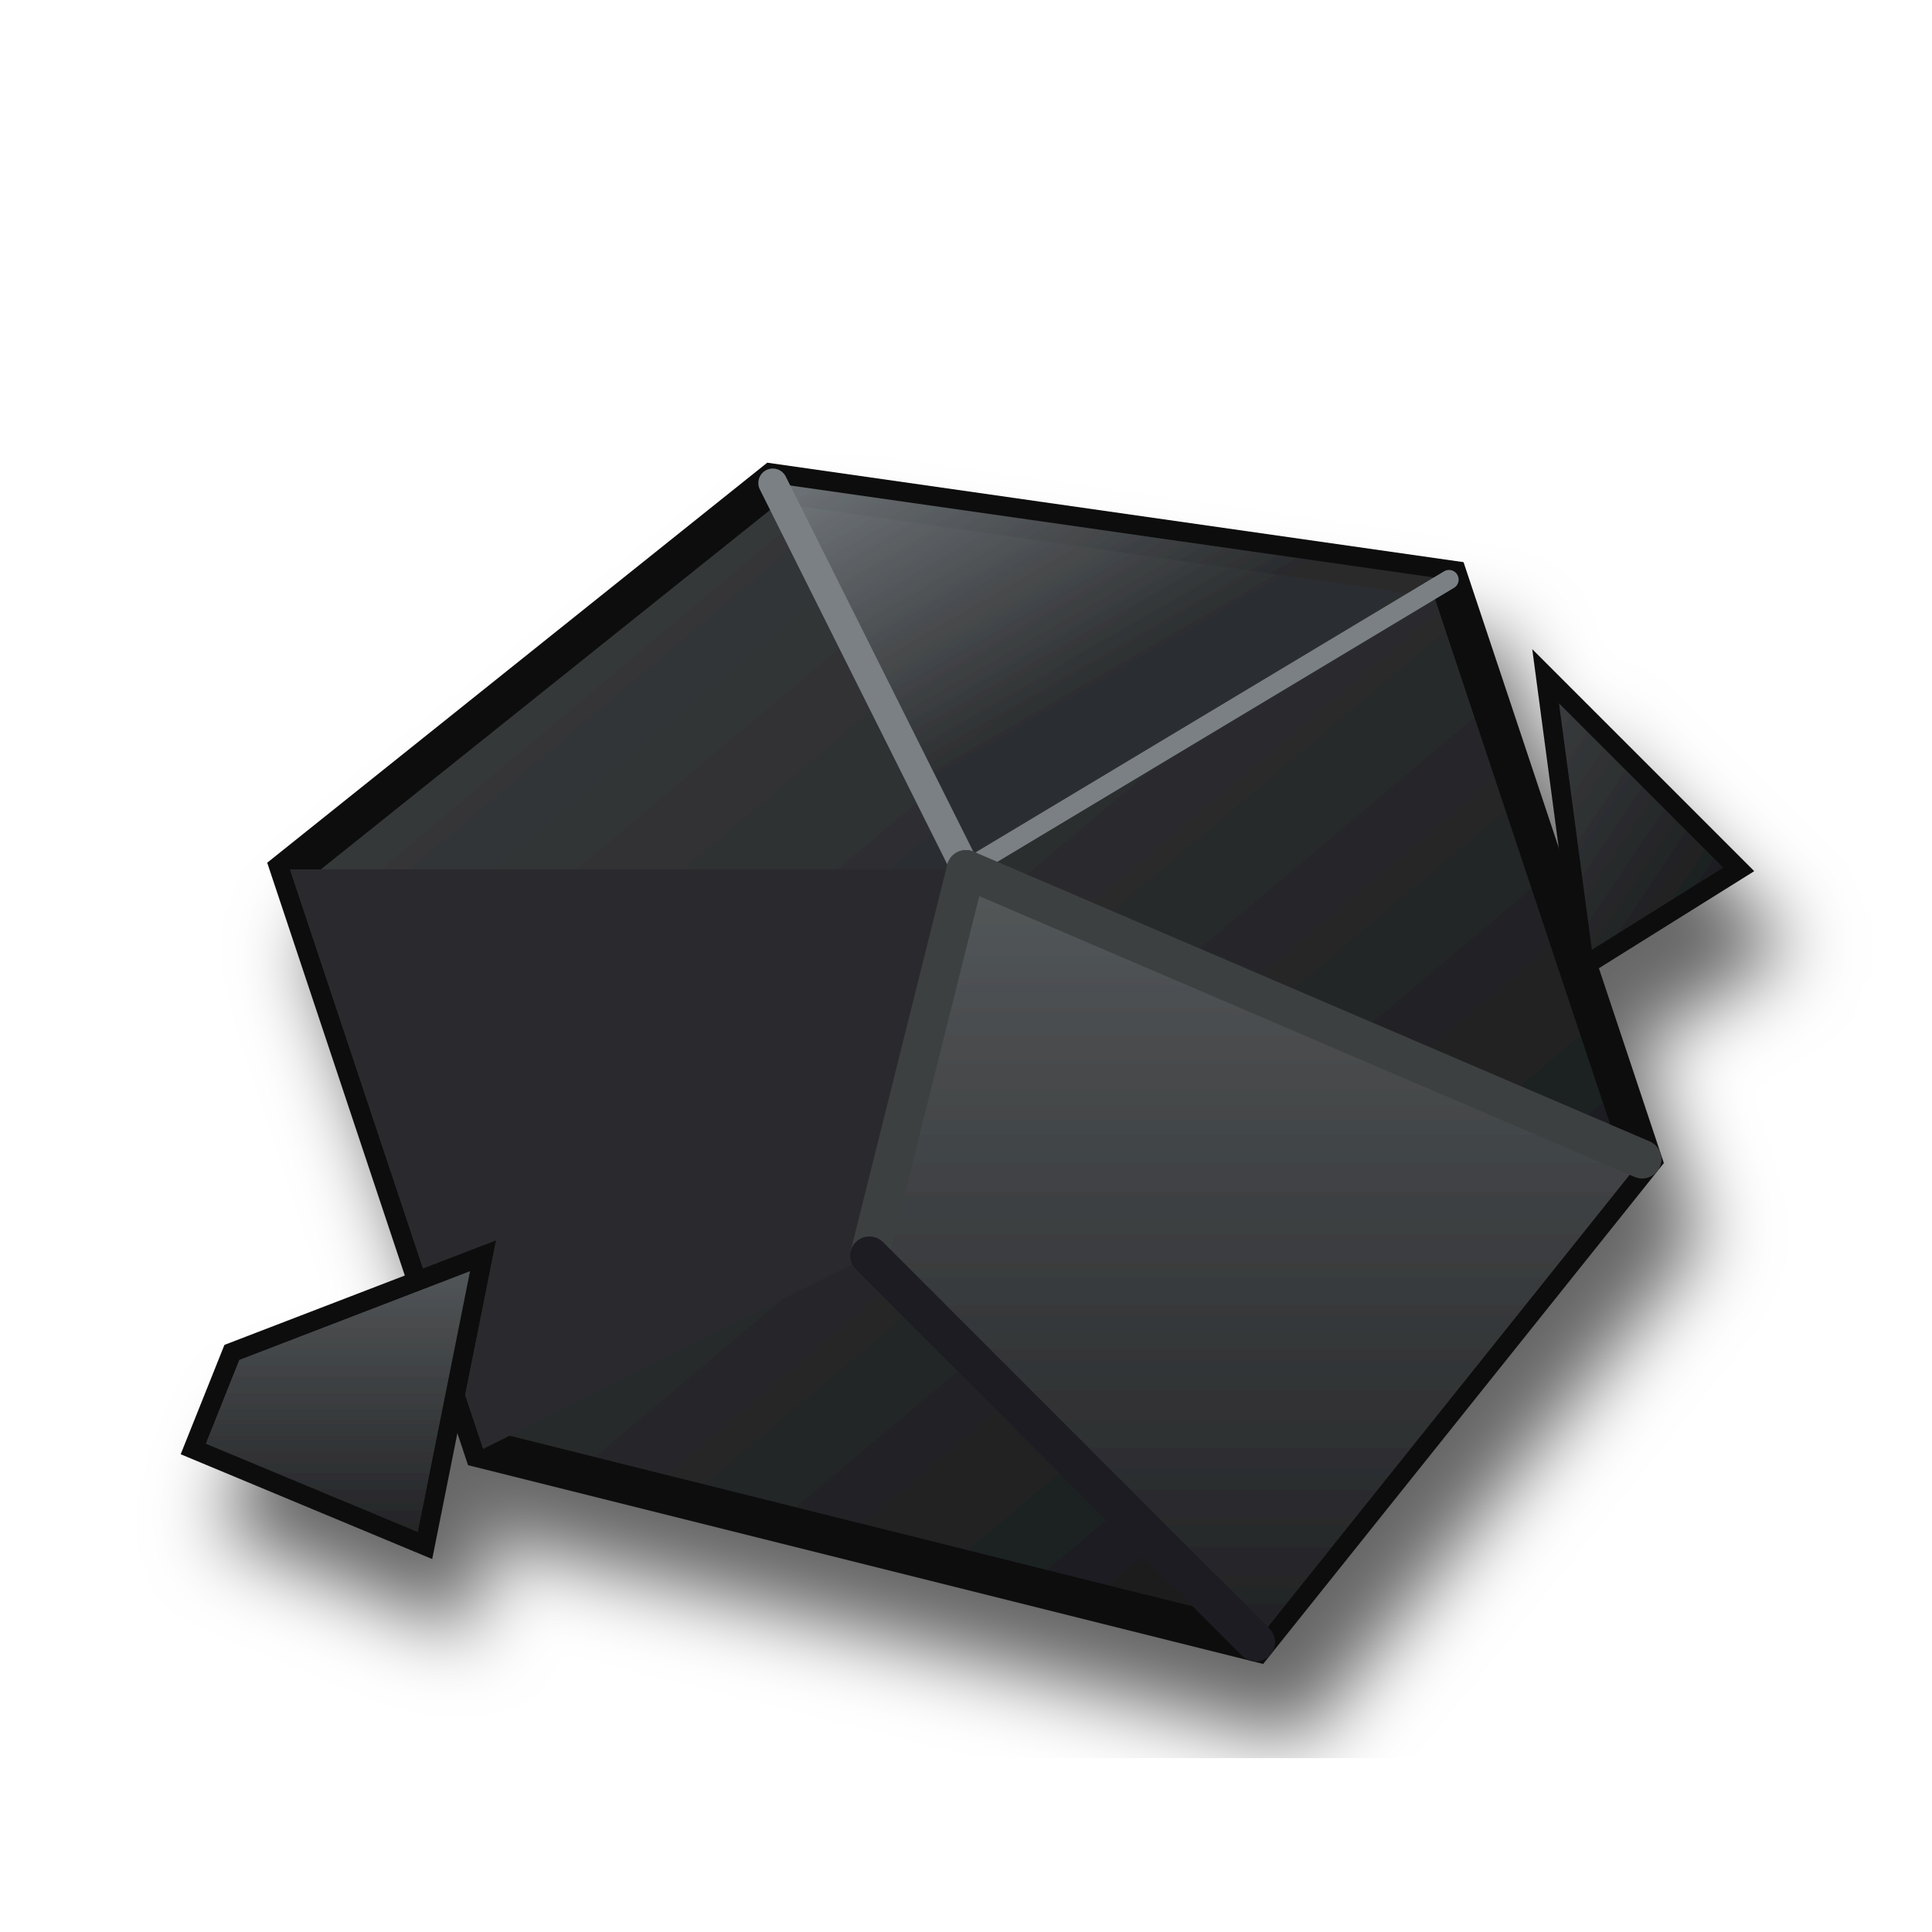
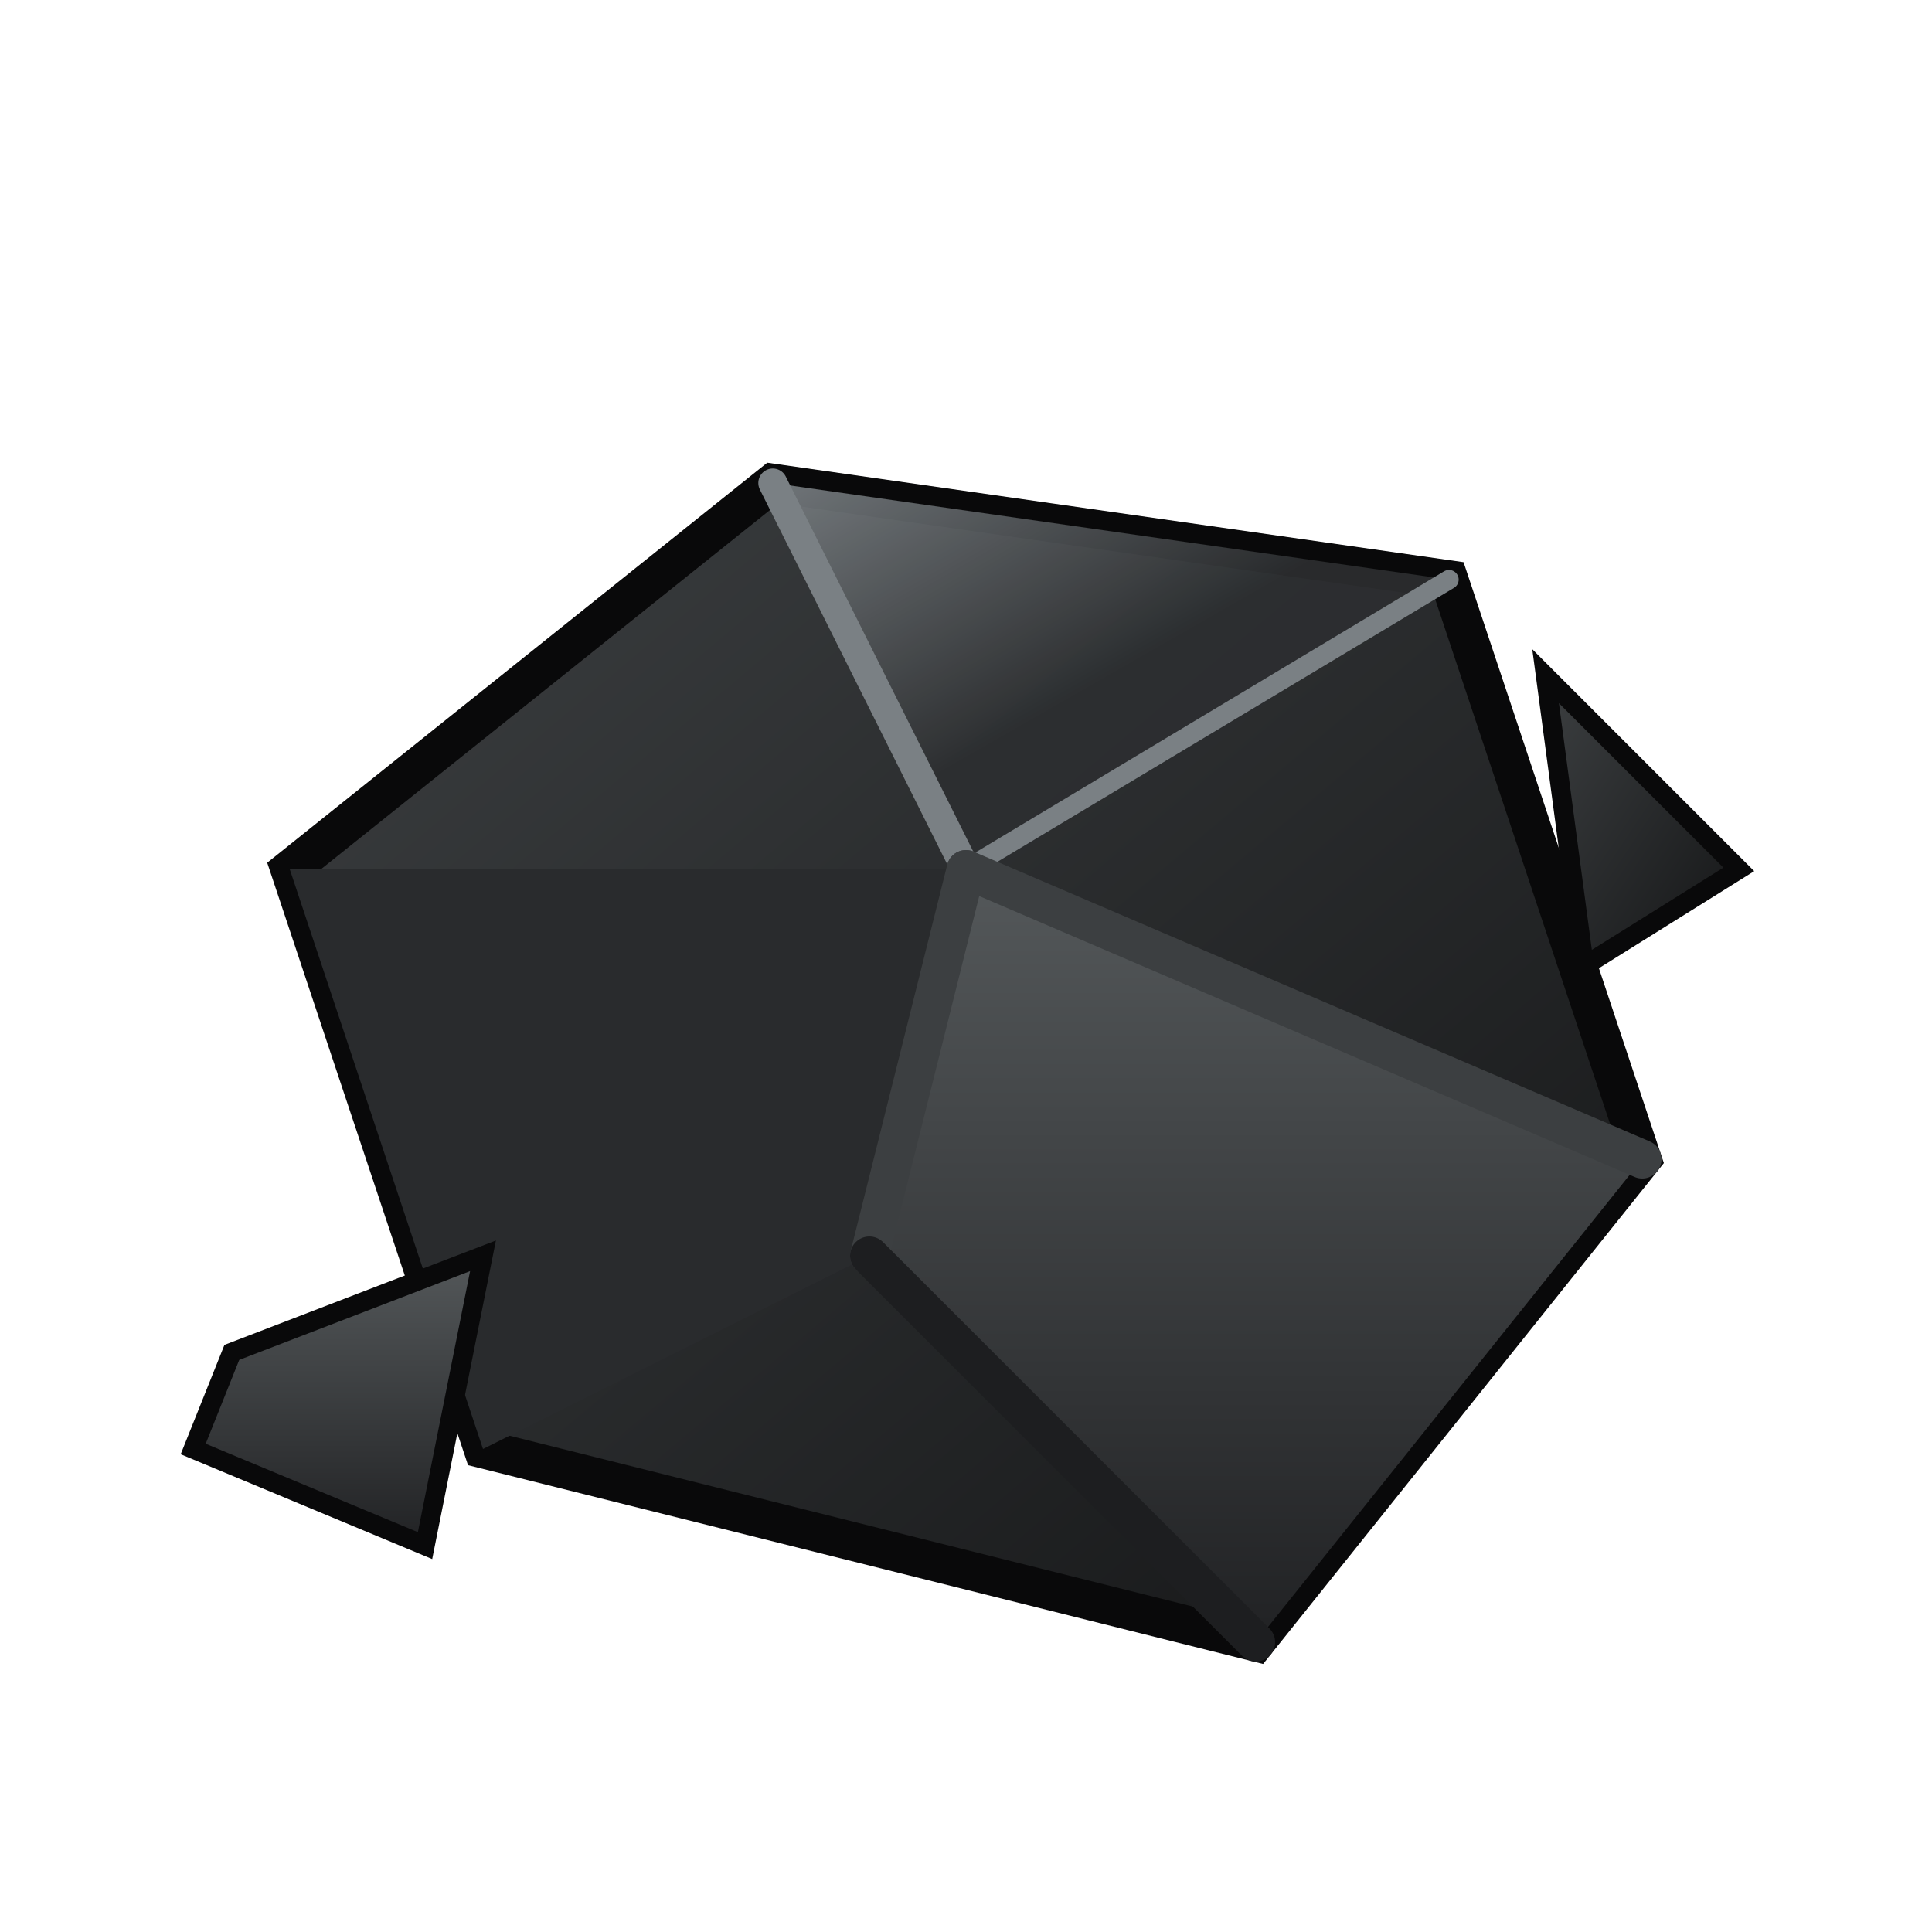
<svg xmlns="http://www.w3.org/2000/svg" viewBox="0 0 100 100" width="200" height="200">
  <defs>
-     <filter id="shadow">
-       <feDropShadow dx="2" dy="4" stdDeviation="2" flood-color="#000" flood-opacity="0.6" />
-     </filter>
    <linearGradient id="coalBase" x1="0%" y1="0%" x2="100%" y2="100%">
      <stop offset="0%" stop-color="#3c3f41" />
      <stop offset="100%" stop-color="#141516" />
    </linearGradient>
    <linearGradient id="coalHighlight" x1="0%" y1="0%" x2="0%" y2="100%">
      <stop offset="0%" stop-color="#54585a" />
      <stop offset="100%" stop-color="#212224" />
    </linearGradient>
    <linearGradient id="coalShine" x1="0%" y1="0%" x2="50%" y2="50%">
      <stop offset="0%" stop-color="#7a8084" />
      <stop offset="100%" stop-color="#2c2e30" />
    </linearGradient>
  </defs>
-   <g filter="url(#shadow)">
+   <g>
    <path d="M 40 25 L 75 30 L 85 60 L 65 85 L 25 75 L 15 45 Z" fill="url(#coalBase)" stroke="#09090a" stroke-width="2" stroke-linejoin="miter" />
    <path d="M 40 25 L 50 45 L 75 30 Z" fill="url(#coalShine)" opacity="0.9" />
    <path d="M 50 45 L 85 60 L 65 85 L 45 65 Z" fill="url(#coalHighlight)" />
    <path d="M 45 65 L 25 75 L 15 45 L 50 45 Z" fill="#292b2d" />
    <path d="M 40 25 L 50 45" stroke="#7a8084" stroke-width="1.5" stroke-linecap="round" />
    <path d="M 50 45 L 75 30" stroke="#7a8084" stroke-width="1" stroke-linecap="round" />
    <path d="M 50 45 L 85 60" stroke="#3c3f41" stroke-width="2" stroke-linecap="round" />
    <path d="M 50 45 L 45 65" stroke="#3c3f41" stroke-width="2" stroke-linecap="round" />
    <path d="M 45 65 L 65 85" stroke="#1d1e20" stroke-width="2" stroke-linecap="round" />
    <path d="M 12 70 L 25 65 L 22 80 L 10 75 Z" fill="url(#coalHighlight)" stroke="#09090a" stroke-width="1" />
    <path d="M 80 35 L 90 45 L 82 50 Z" fill="url(#coalBase)" stroke="#09090a" stroke-width="1" />
  </g>
</svg>
